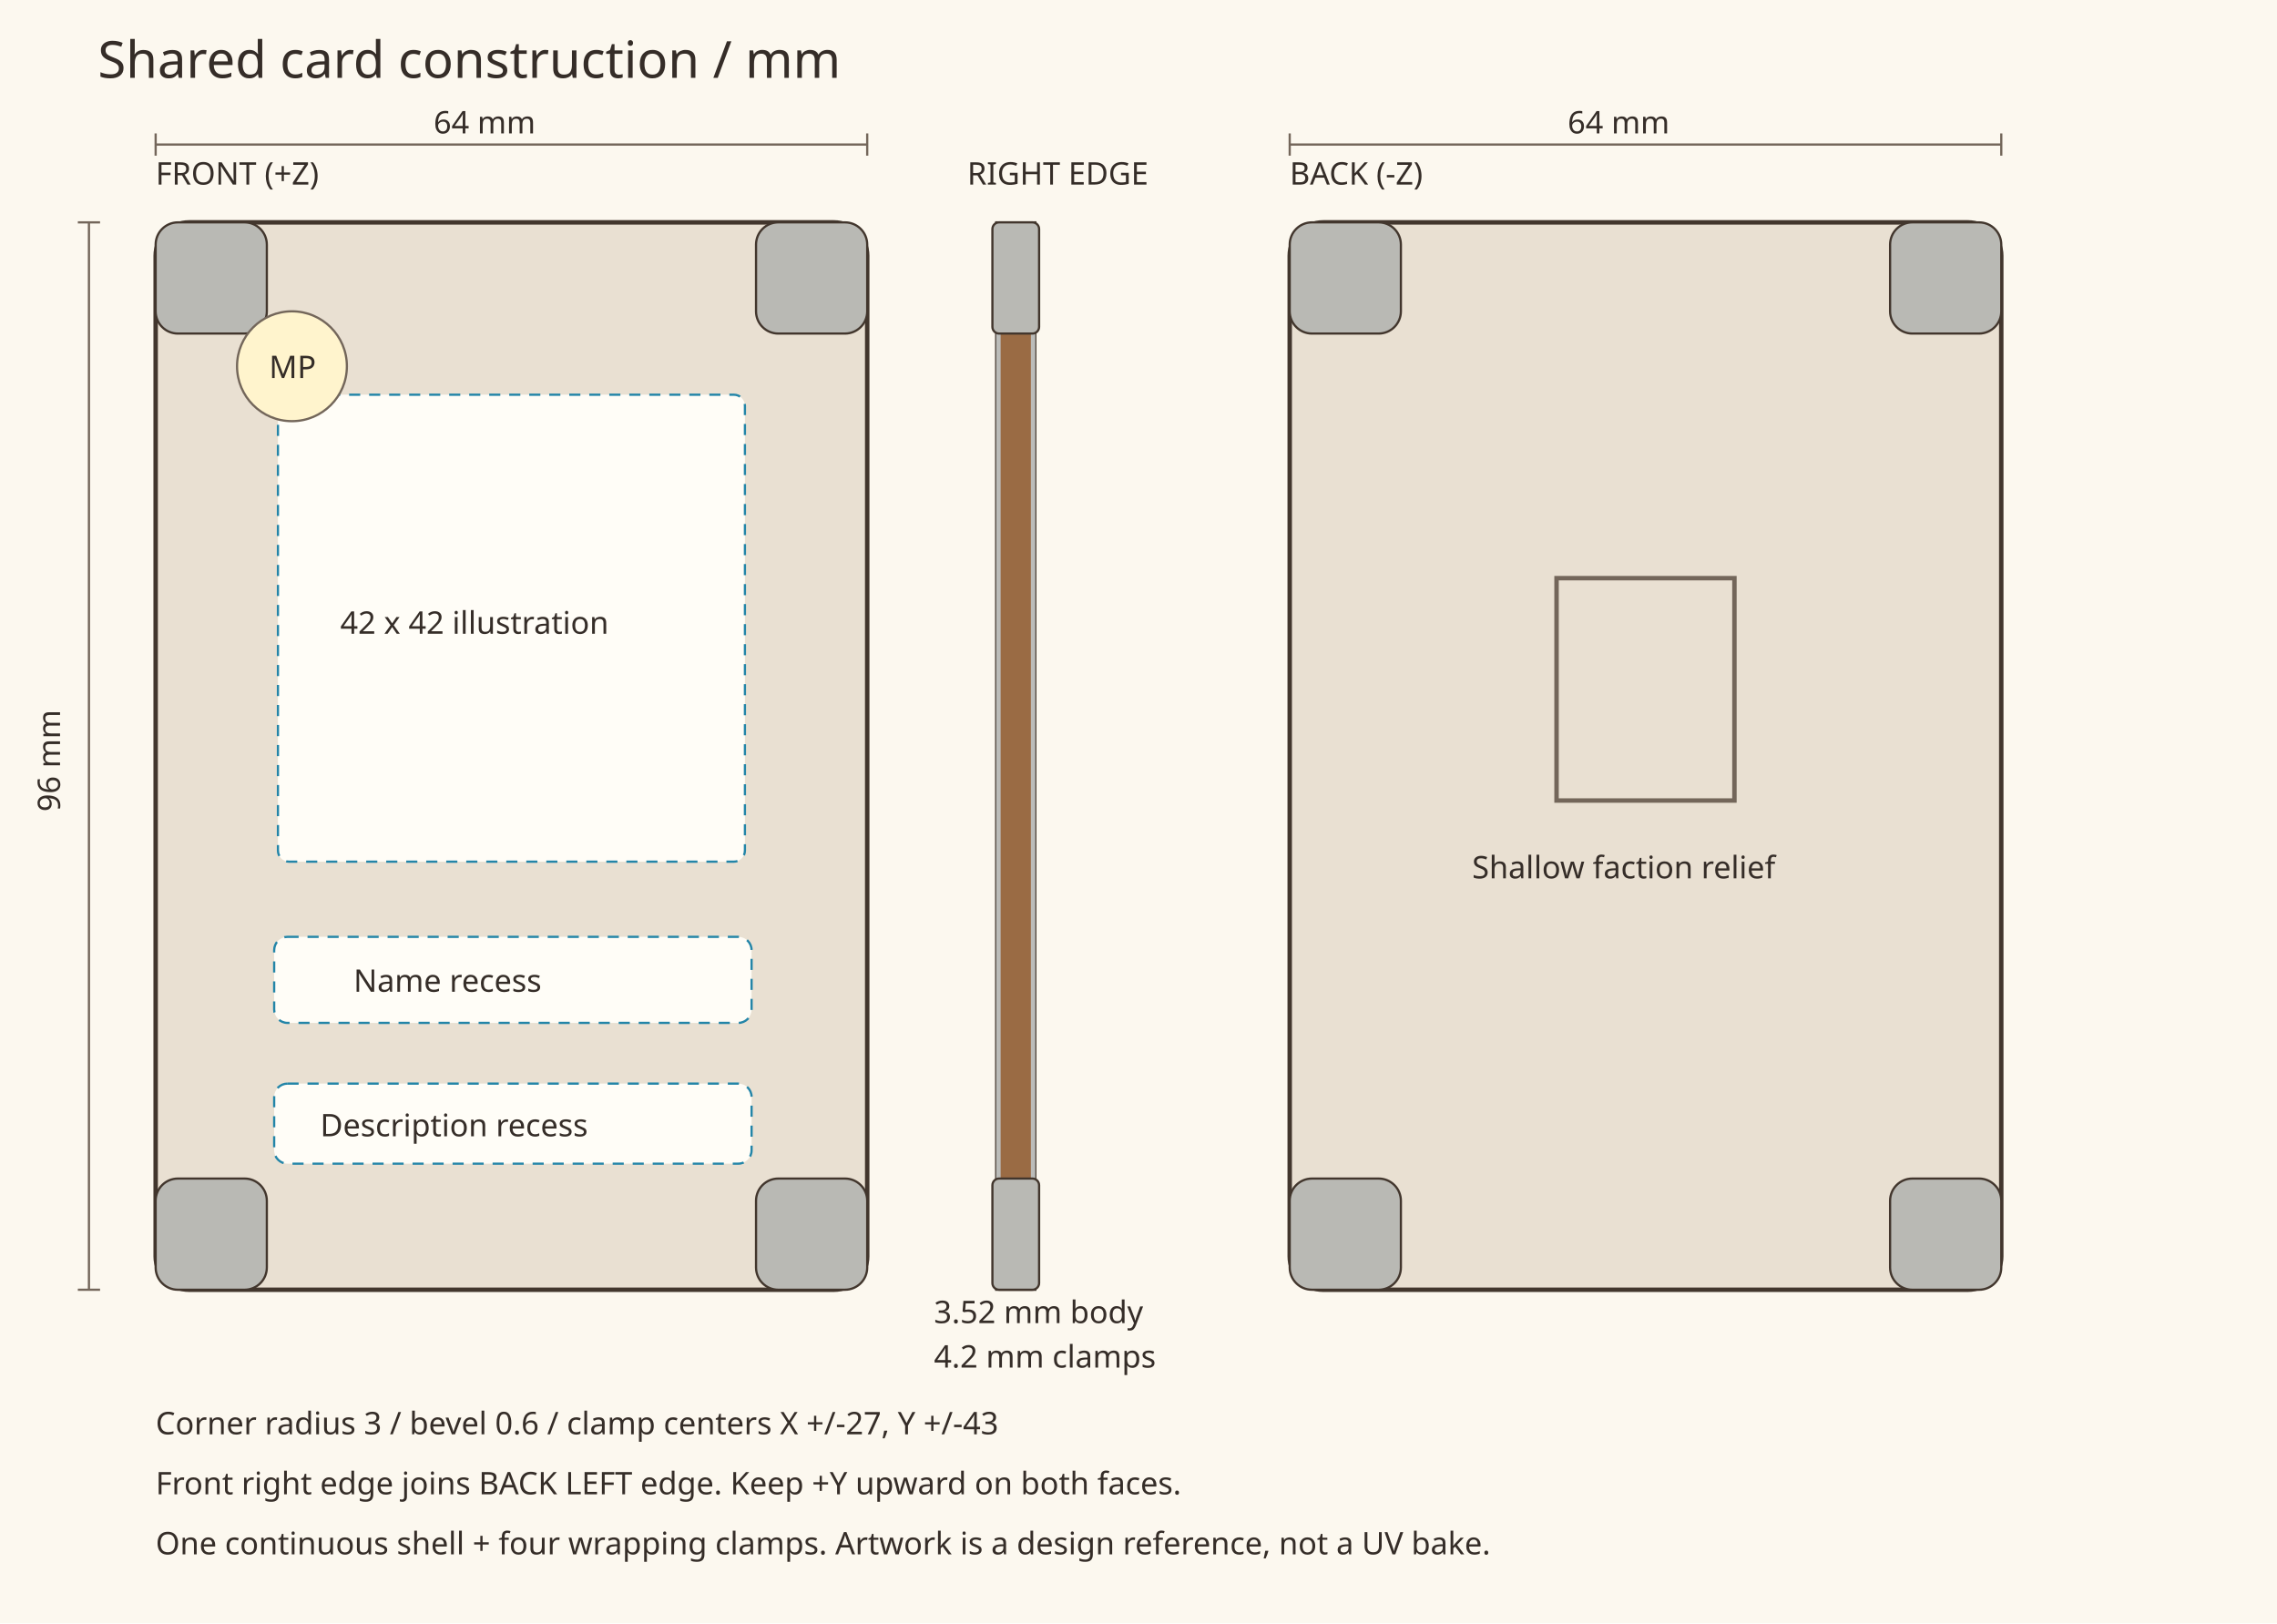
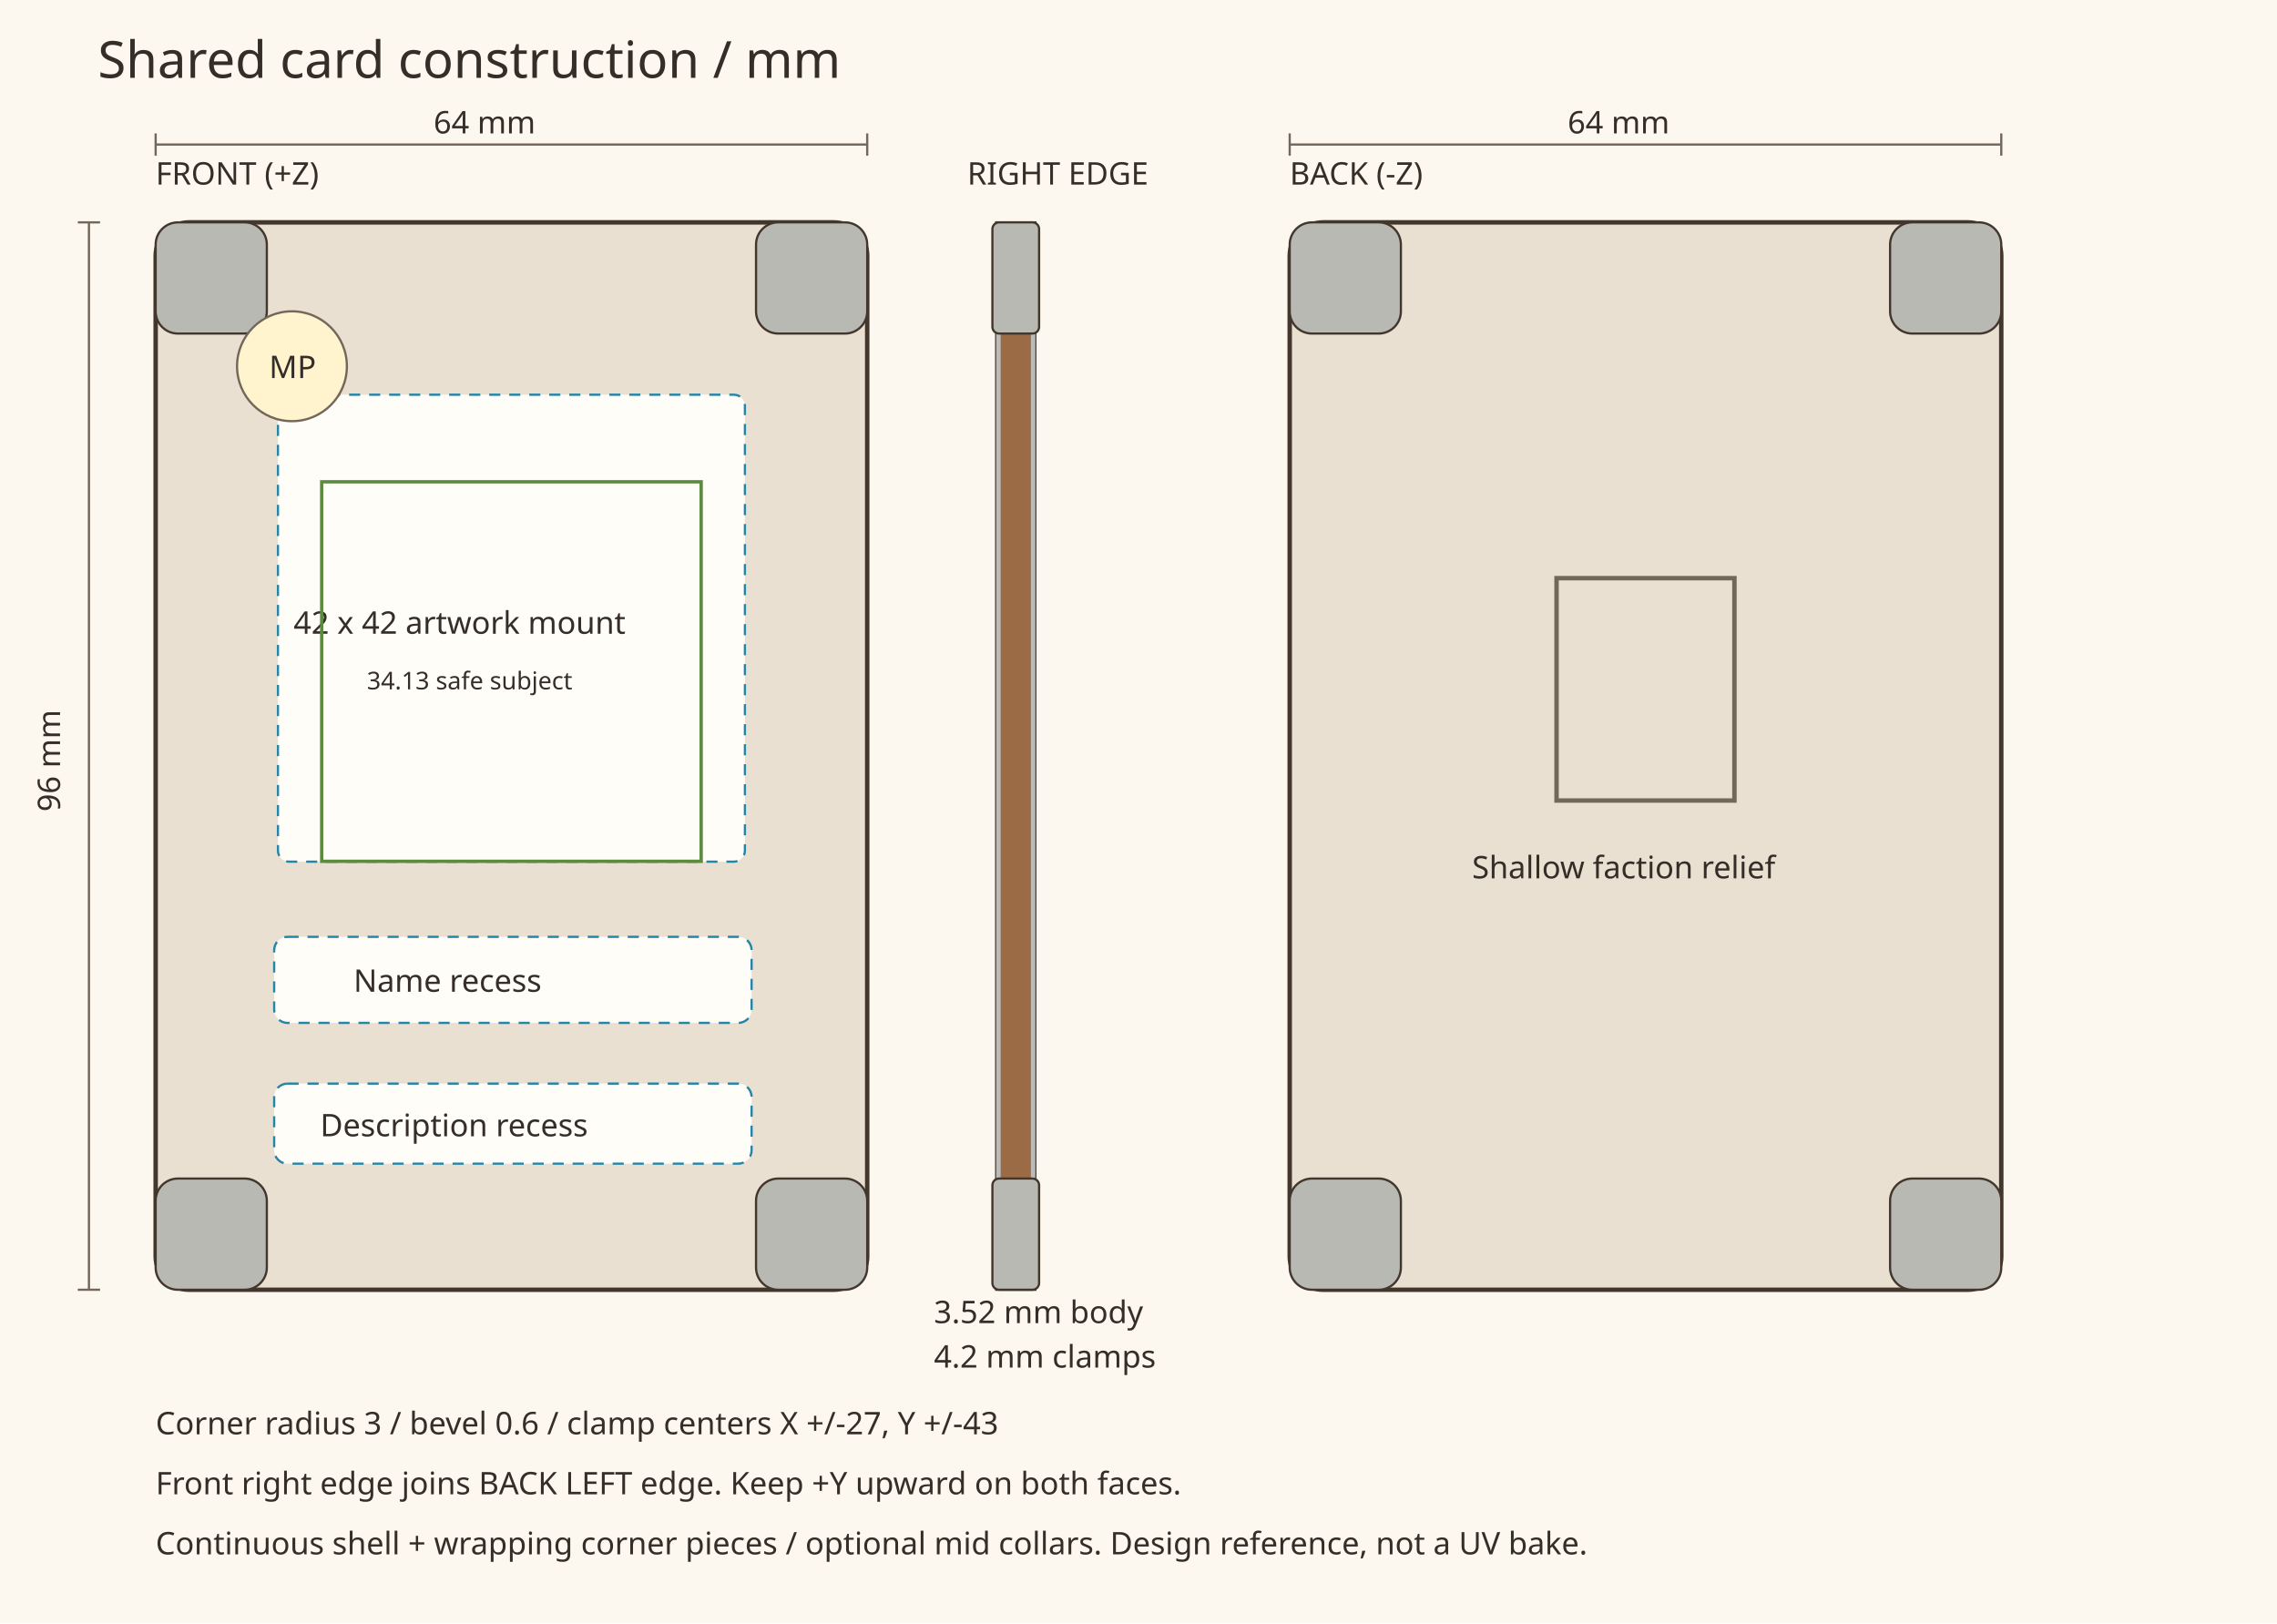
<svg xmlns="http://www.w3.org/2000/svg" width="1024" height="730" viewBox="0 0 1024 730">
  <rect width="1024" height="730" fill="#fcf8ef" />
  <style>text{font-family:sans-serif;fill:#352d28;font-size:14px}.dim{fill:none;stroke:#73665a;stroke-width:1}.body{fill:#e9e0d2;stroke:#42362d;stroke-width:2}.clamp{fill:#b9b9b4;stroke:#42362d}.inset{fill:#fffdf7;stroke:#2385a8;stroke-dasharray:5 4}</style>
  <text x="44" y="35" style="font-size:23px">Shared card construction / mm</text>
  <text x="70" y="83">FRONT (+Z)</text>
  <text x="435" y="83">RIGHT EDGE</text>
  <text x="580" y="83">BACK (-Z)</text>
  <rect x="70" y="100" width="320" height="480" rx="15" class="body" />
  <rect x="70" y="100" width="50" height="50" rx="10" class="clamp" />
  <rect x="70" y="530" width="50" height="50" rx="10" class="clamp" />
  <rect x="340" y="100" width="50" height="50" rx="10" class="clamp" />
  <rect x="340" y="530" width="50" height="50" rx="10" class="clamp" />
  <path d="M70 65h320M70 60v10M390 60v10" class="dim" />
  <text x="195" y="60">64 mm</text>
  <rect x="580" y="100" width="320" height="480" rx="15" class="body" />
  <rect x="580" y="100" width="50" height="50" rx="10" class="clamp" />
  <rect x="580" y="530" width="50" height="50" rx="10" class="clamp" />
  <rect x="850" y="100" width="50" height="50" rx="10" class="clamp" />
  <rect x="850" y="530" width="50" height="50" rx="10" class="clamp" />
  <path d="M580 65h320M580 60v10M900 60v10" class="dim" />
  <text x="705" y="60">64 mm</text>
  <rect x="125" y="177.5" width="210" height="210" rx="5" class="inset" />
-   <text x="153" y="285">42 x 42 illustration</text>
+   <text x="132" y="285">42 x 42 artwork mount</text>
+   <rect x="144.665" y="216.665" width="170.665" height="170.665" fill="none" stroke="#5c8b40" stroke-width="1.5" />
+   <text x="165" y="310" style="font-size:11px">34.13 safe subject</text>
  <rect x="123.3" y="421.3" width="214.7" height="38.7" rx="6" class="inset" />
  <text x="159" y="446">Name recess</text>
  <rect x="123.3" y="487.3" width="214.7" height="36" rx="6" class="inset" />
  <text x="144" y="511">Description recess</text>
  <circle cx="131.3" cy="164.7" r="24.7" fill="#fff4cd" stroke="#73665a" />
  <text x="121" y="170">MP</text>
  <path d="M40 100v480M35 100h10M35 580h10" class="dim" />
  <text x="27" y="365" transform="rotate(-90 27 365)">96 mm</text>
  <rect x="448" y="100" width="17.6" height="480" fill="#9a6b44" stroke="#42362d" />
  <rect x="448" y="100" width="2" height="480" fill="#bbbcb9" />
  <rect x="463.6" y="100" width="2" height="480" fill="#bbbcb9" />
  <rect x="446.3" y="100" width="21" height="50" rx="3" class="clamp" />
  <rect x="446.3" y="530" width="21" height="50" rx="3" class="clamp" />
  <text x="420" y="595">3.52 mm body</text>
  <text x="420" y="615">4.2 mm clamps</text>
  <path d="M700 260h80v100h-80z" fill="none" stroke="#73665a" stroke-width="2" />
  <text x="662" y="395">Shallow faction relief</text>
  <text x="70" y="645">Corner radius 3 / bevel 0.6 / clamp centers X +/-27, Y +/-43</text>
  <text x="70" y="672">Front right edge joins BACK LEFT edge. Keep +Y upward on both faces.</text>
-   <text x="70" y="699">One continuous shell + four wrapping clamps. Artwork is a design reference, not a UV bake.</text>
+   <text x="70" y="699">Continuous shell + wrapping corner pieces / optional mid collars. Design reference, not a UV bake.</text>
</svg>
